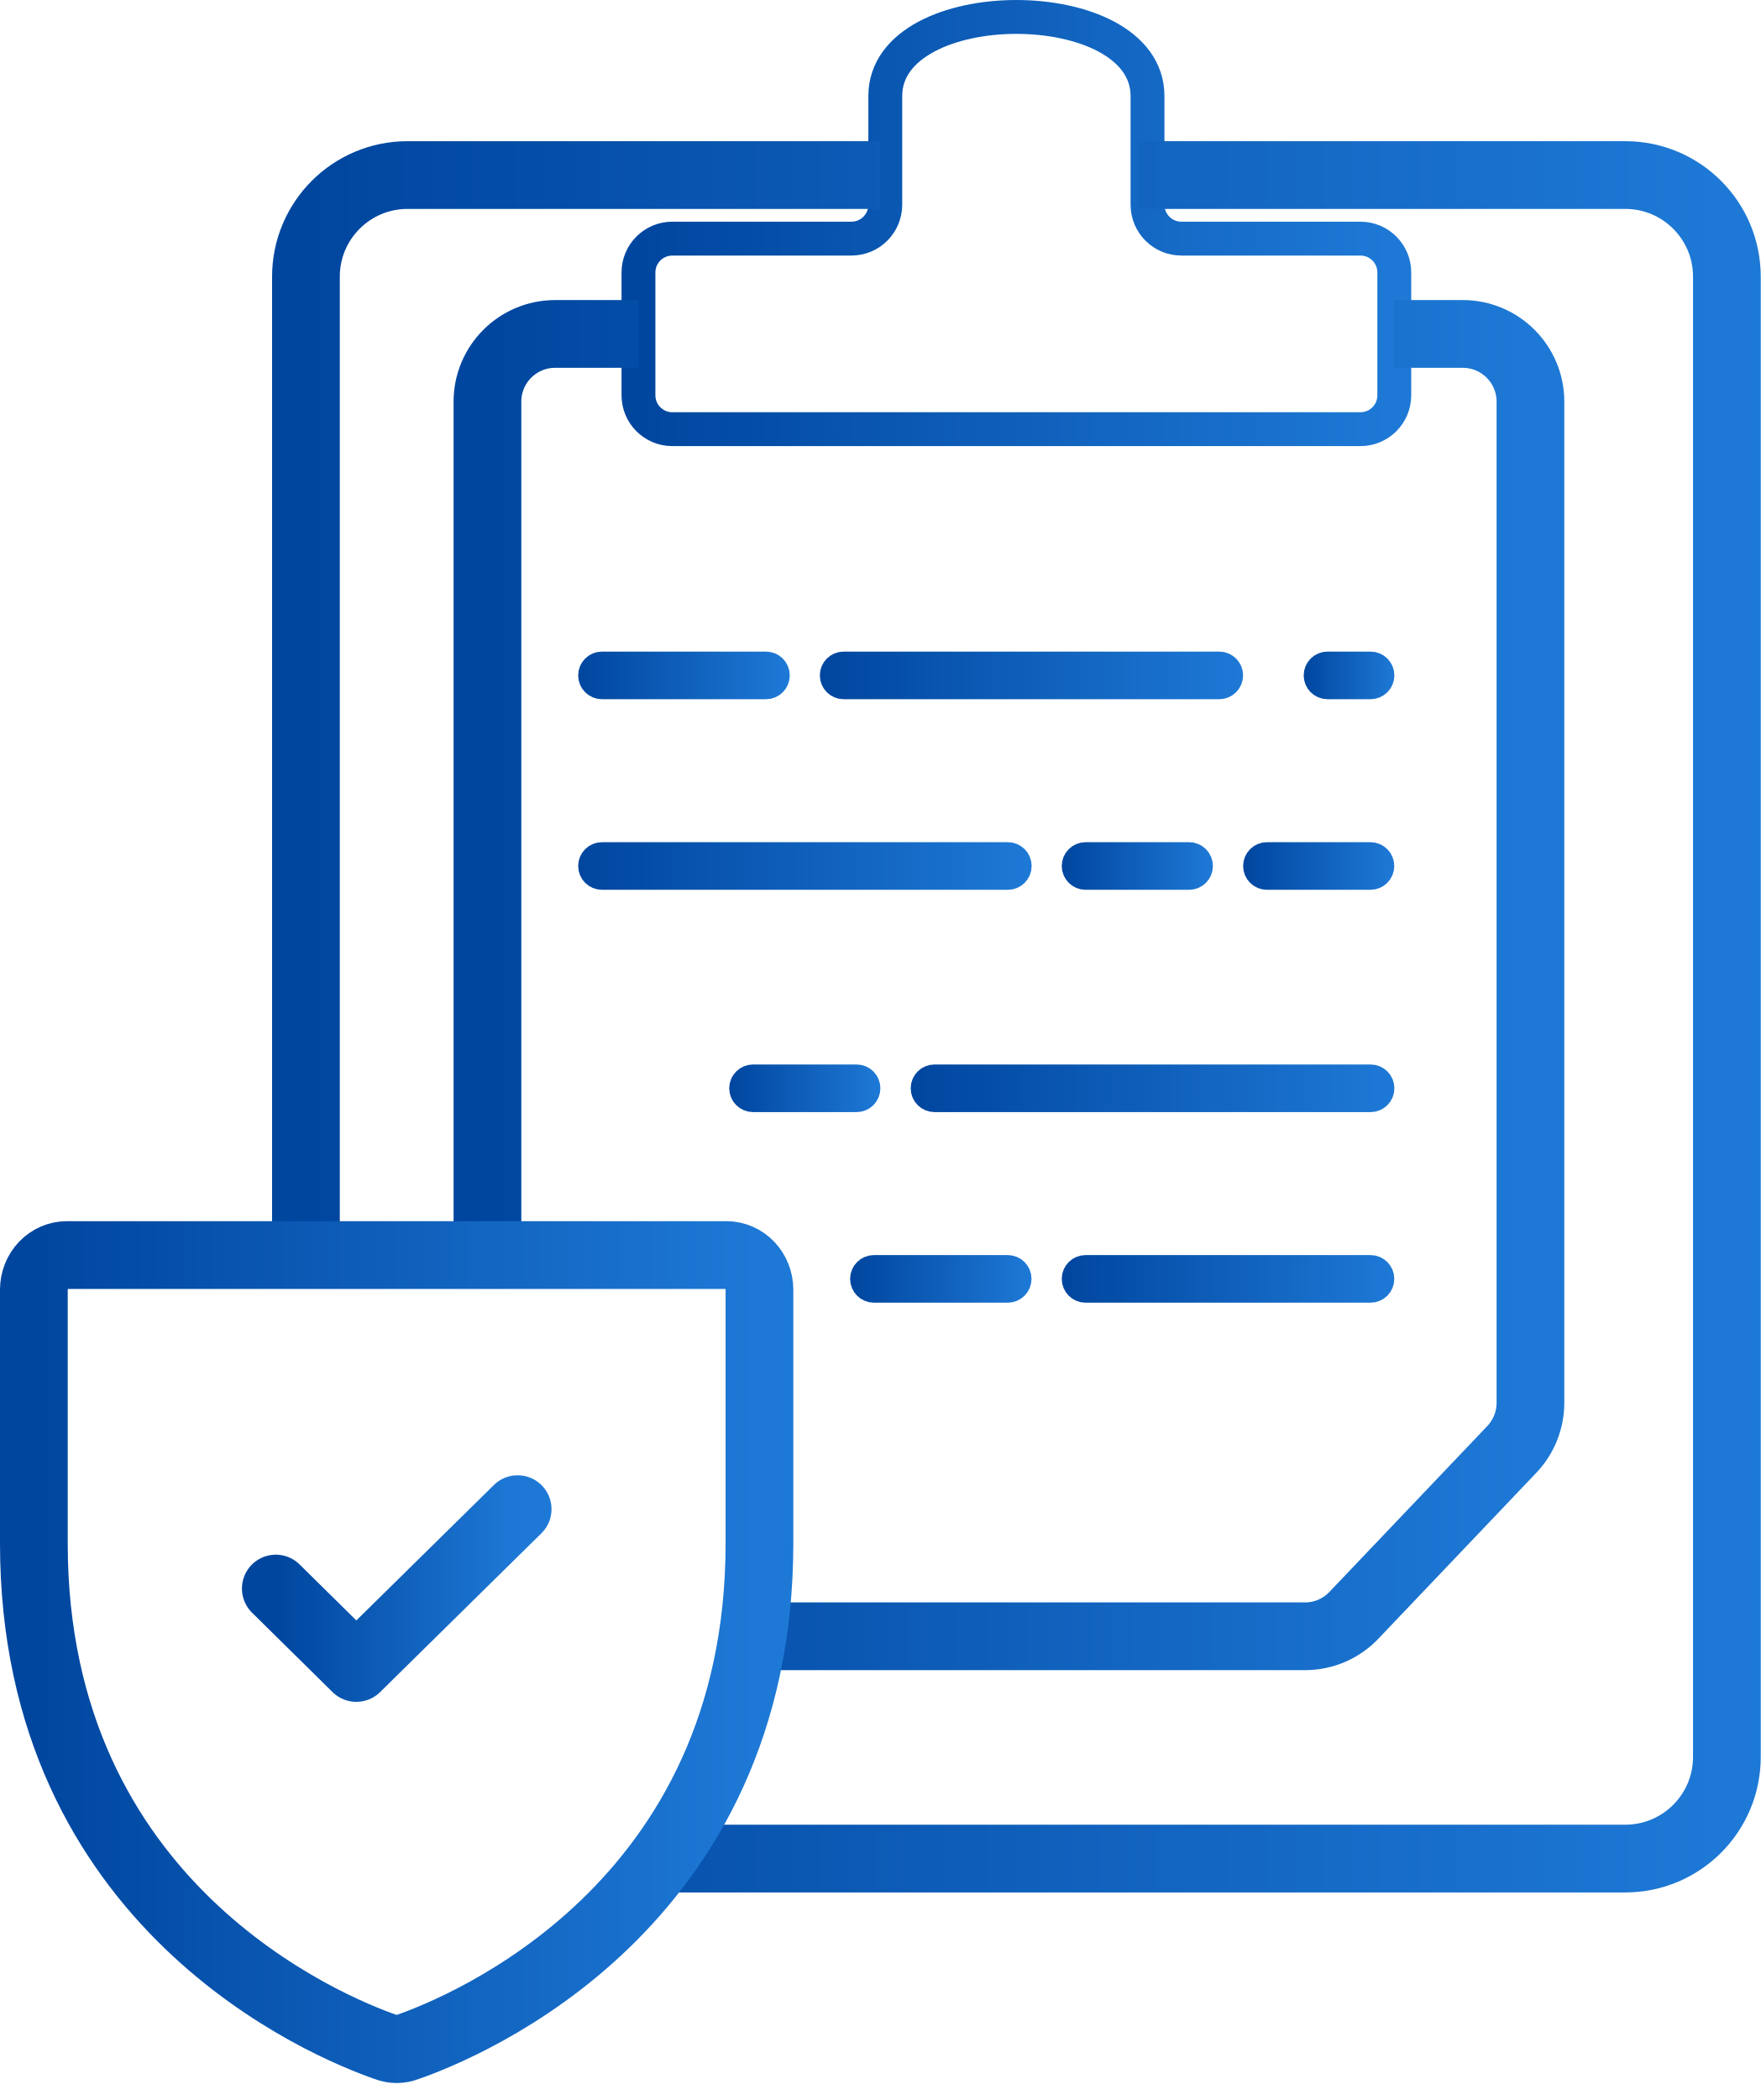
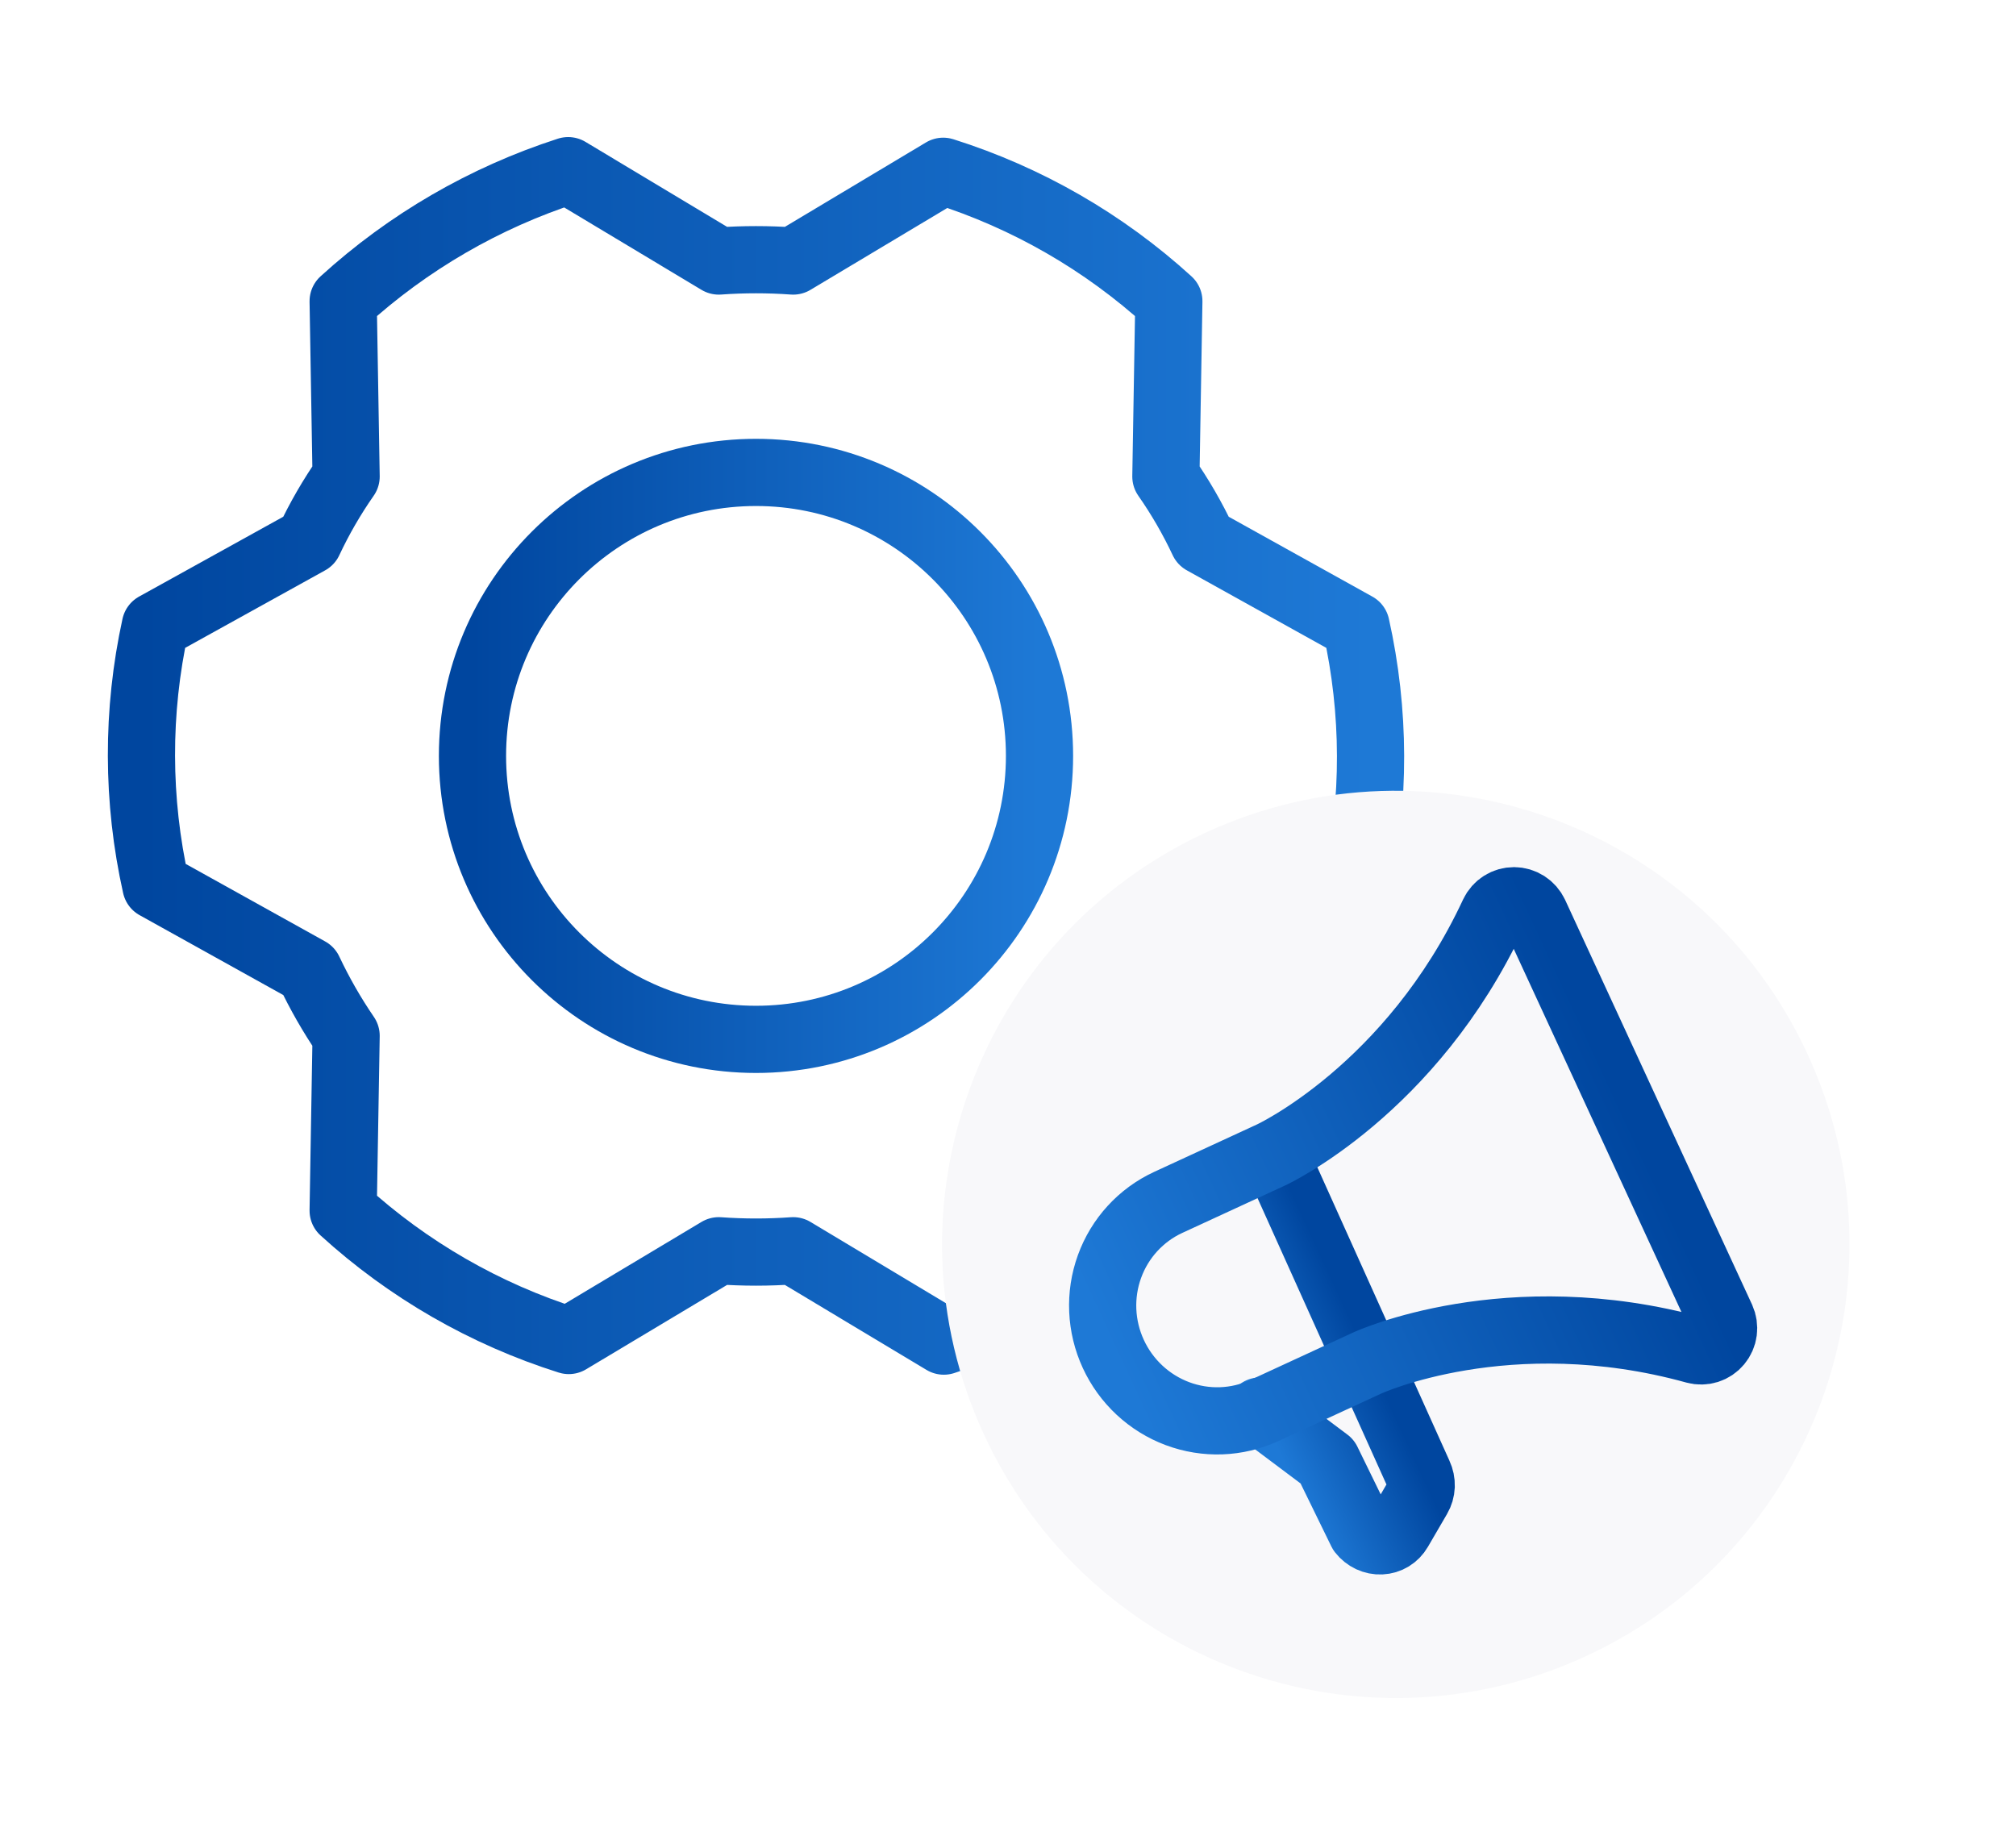
- <svg xmlns="http://www.w3.org/2000/svg" width="52" height="62" viewBox="0 0 52 62" fill="none">
-   <path d="M19.855 7.045H25.144C25.696 7.045 26.144 6.597 26.144 6.045V2.835C26.144 -0.278 33.888 -0.278 33.888 2.835V6.045C33.888 6.597 34.336 7.045 34.888 7.045H40.176C40.729 7.045 41.176 7.492 41.176 8.044V11.671C41.176 12.224 40.729 12.671 40.176 12.671H19.855C19.303 12.671 18.855 12.224 18.855 11.671V8.044C18.855 7.492 19.303 7.045 19.855 7.045Z" stroke="url(#paint0_linear_0_1579)" />
-   <path d="M18.859 9.859H16.395C15.29 9.859 14.395 10.754 14.395 11.859V36.587M41.179 9.859H43.197C44.302 9.859 45.197 10.754 45.197 11.859V41.414C45.197 41.927 45 42.421 44.646 42.793L39.985 47.688C39.608 48.085 39.09 48.309 38.542 48.309C35.959 48.309 28.046 48.309 22.43 48.309" stroke="url(#paint1_linear_0_1579)" stroke-width="2" />
-   <path d="M25.999 5.168H12.035C10.378 5.168 9.035 6.511 9.035 8.168V36.584M33.588 5.168H47.998C49.655 5.168 50.998 6.511 50.998 8.168V51.872C50.998 53.529 49.654 54.872 47.997 54.872C37.999 54.872 30.231 54.872 19.749 54.872" stroke="url(#paint2_linear_0_1579)" stroke-width="2" />
-   <rect x="17.426" y="19.589" width="5.546" height="0.703" rx="0.352" stroke="url(#paint3_linear_0_1579)" stroke-width="0.703" />
-   <rect x="24.563" y="19.589" width="11.796" height="0.703" rx="0.352" stroke="url(#paint4_linear_0_1579)" stroke-width="0.703" />
-   <rect x="17.426" y="25.216" width="12.689" height="0.703" rx="0.352" stroke="url(#paint5_linear_0_1579)" stroke-width="0.703" />
-   <rect x="27.246" y="31.779" width="13.582" height="0.703" rx="0.352" stroke="url(#paint6_linear_0_1579)" stroke-width="0.703" />
-   <rect x="31.707" y="37.406" width="9.118" height="0.703" rx="0.352" stroke="url(#paint7_linear_0_1579)" stroke-width="0.703" />
-   <rect x="37.063" y="25.216" width="3.761" height="0.703" rx="0.352" stroke="url(#paint8_linear_0_1579)" stroke-width="0.703" />
-   <rect x="31.707" y="25.216" width="3.761" height="0.703" rx="0.352" stroke="url(#paint9_linear_0_1579)" stroke-width="0.703" />
-   <rect x="38.852" y="19.589" width="1.975" height="0.703" rx="0.352" stroke="url(#paint10_linear_0_1579)" stroke-width="0.703" />
-   <rect x="21.887" y="31.779" width="3.761" height="0.703" rx="0.352" stroke="url(#paint11_linear_0_1579)" stroke-width="0.703" />
-   <rect x="25.457" y="37.406" width="4.654" height="0.703" rx="0.352" stroke="url(#paint12_linear_0_1579)" stroke-width="0.703" />
-   <path d="M1 45.569V38.075C1 37.804 1.103 37.545 1.285 37.353C1.468 37.162 1.716 37.054 1.974 37.054H21.454C21.712 37.054 21.96 37.162 22.143 37.353C22.325 37.545 22.428 37.804 22.428 38.075V45.569C22.428 56.293 13.747 59.842 12.018 60.442C11.822 60.518 11.606 60.518 11.41 60.442C9.681 59.842 1 56.293 1 45.569Z" stroke="url(#paint13_linear_0_1579)" stroke-width="2" stroke-linecap="round" stroke-linejoin="round" />
-   <path d="M15.287 44.556L10.523 49.245L8.145 46.9" stroke="url(#paint14_linear_0_1579)" stroke-width="2" stroke-linecap="round" stroke-linejoin="round" />
+ <svg xmlns="http://www.w3.org/2000/svg" width="60" height="55" viewBox="0 0 60 55" fill="none">
+   <path d="M22.5 30.938C27.16 30.938 30.938 27.16 30.938 22.5C30.938 17.84 27.16 14.062 22.5 14.062C17.84 14.062 14.062 17.84 14.062 22.5C14.062 27.16 17.84 30.938 22.5 30.938Z" stroke="url(#paint0_linear_20_30453)" stroke-width="2" stroke-linecap="round" stroke-linejoin="round" />
+   <path d="M34.699 14.185C35.122 14.791 35.493 15.432 35.807 16.102L40.359 18.633C40.928 21.179 40.934 23.819 40.377 26.367L35.807 28.898C35.493 29.568 35.122 30.209 34.699 30.814L34.787 36.035C32.858 37.793 30.574 39.118 28.09 39.92L23.607 37.23C22.87 37.283 22.13 37.283 21.392 37.23L16.928 39.902C14.436 39.115 12.145 37.795 10.213 36.035L10.301 30.832C9.881 30.218 9.511 29.571 9.193 28.898L4.641 26.367C4.072 23.821 4.066 21.181 4.623 18.633L9.193 16.102C9.507 15.432 9.878 14.791 10.301 14.185L10.213 8.965C12.142 7.207 14.426 5.882 16.91 5.08L21.392 7.77C22.13 7.717 22.87 7.717 23.607 7.77L28.072 5.098C30.564 5.885 32.855 7.204 34.787 8.965L34.699 14.185Z" stroke="url(#paint1_linear_20_30453)" stroke-width="2" stroke-linecap="round" stroke-linejoin="round" />
+   <rect width="27" height="27" rx="13.5" transform="matrix(-0.907871 0.41925 0.41925 0.907871 48.1377 19.125)" fill="#F8F8FA" />
+   <path d="M38 34.501L42.228 43.894C42.278 44.001 42.302 44.118 42.298 44.235C42.293 44.352 42.26 44.465 42.202 44.563L41.632 45.542C41.577 45.637 41.5 45.716 41.407 45.773C41.315 45.829 41.21 45.861 41.101 45.866C40.992 45.871 40.883 45.849 40.782 45.802C40.681 45.754 40.592 45.683 40.522 45.593L39.5 43.501L37.5 42.001" stroke="url(#paint2_linear_20_30453)" stroke-width="2" stroke-linecap="round" stroke-linejoin="round" />
+   <path d="M37.629 41.986C36.816 42.361 35.886 42.395 35.043 42.079C34.201 41.764 33.514 41.125 33.135 40.304C32.755 39.482 32.714 38.545 33.021 37.699C33.327 36.853 33.956 36.167 34.768 35.791L37.832 34.377C37.832 34.377 42.007 32.449 44.451 27.196C44.506 27.08 44.593 26.982 44.701 26.914C44.809 26.846 44.934 26.811 45.062 26.811C45.19 26.812 45.315 26.85 45.423 26.919C45.531 26.989 45.618 27.088 45.673 27.205L51.237 39.253C51.29 39.371 51.309 39.501 51.292 39.628C51.275 39.756 51.222 39.875 51.14 39.973C51.058 40.071 50.949 40.144 50.828 40.182C50.706 40.22 50.575 40.222 50.452 40.189C44.868 38.643 40.693 40.571 40.693 40.571L37.629 41.986Z" stroke="url(#paint3_linear_20_30453)" stroke-width="2" stroke-linecap="round" stroke-linejoin="round" />
  <defs>
-     <linearGradient id="paint0_linear_0_1579" x1="18.855" y1="6.75" x2="41.176" y2="6.75" gradientUnits="userSpaceOnUse">
+     <linearGradient id="paint0_linear_20_30453" x1="14.062" y1="22.728" x2="30.938" y2="22.728" gradientUnits="userSpaceOnUse">
      <stop stop-color="#00469F" />
      <stop offset="1" stop-color="#1E79D6" />
    </linearGradient>
-     <linearGradient id="paint1_linear_0_1579" x1="14.395" y1="29.604" x2="45.197" y2="29.604" gradientUnits="userSpaceOnUse">
+     <linearGradient id="paint1_linear_20_30453" x1="4.21" y1="22.971" x2="40.79" y2="22.971" gradientUnits="userSpaceOnUse">
      <stop stop-color="#00469F" />
      <stop offset="1" stop-color="#1E79D6" />
    </linearGradient>
-     <linearGradient id="paint2_linear_0_1579" x1="9.035" y1="30.692" x2="50.998" y2="30.692" gradientUnits="userSpaceOnUse">
+     <linearGradient id="paint2_linear_20_30453" x1="40.512" y1="39.94" x2="37.245" y2="41.448" gradientUnits="userSpaceOnUse">
      <stop stop-color="#00469F" />
      <stop offset="1" stop-color="#1E79D6" />
    </linearGradient>
-     <linearGradient id="paint3_linear_0_1579" x1="17.074" y1="19.96" x2="23.324" y2="19.96" gradientUnits="userSpaceOnUse">
-       <stop stop-color="#00469F" />
-       <stop offset="1" stop-color="#1E79D6" />
-     </linearGradient>
-     <linearGradient id="paint4_linear_0_1579" x1="24.211" y1="19.96" x2="36.711" y2="19.96" gradientUnits="userSpaceOnUse">
-       <stop stop-color="#00469F" />
-       <stop offset="1" stop-color="#1E79D6" />
-     </linearGradient>
-     <linearGradient id="paint5_linear_0_1579" x1="17.074" y1="25.587" x2="30.467" y2="25.587" gradientUnits="userSpaceOnUse">
-       <stop stop-color="#00469F" />
-       <stop offset="1" stop-color="#1E79D6" />
-     </linearGradient>
-     <linearGradient id="paint6_linear_0_1579" x1="26.895" y1="32.15" x2="41.18" y2="32.15" gradientUnits="userSpaceOnUse">
-       <stop stop-color="#00469F" />
-       <stop offset="1" stop-color="#1E79D6" />
-     </linearGradient>
-     <linearGradient id="paint7_linear_0_1579" x1="31.355" y1="37.776" x2="41.177" y2="37.776" gradientUnits="userSpaceOnUse">
-       <stop stop-color="#00469F" />
-       <stop offset="1" stop-color="#1E79D6" />
-     </linearGradient>
-     <linearGradient id="paint8_linear_0_1579" x1="36.711" y1="25.587" x2="41.175" y2="25.587" gradientUnits="userSpaceOnUse">
-       <stop stop-color="#00469F" />
-       <stop offset="1" stop-color="#1E79D6" />
-     </linearGradient>
-     <linearGradient id="paint9_linear_0_1579" x1="31.355" y1="25.587" x2="35.82" y2="25.587" gradientUnits="userSpaceOnUse">
-       <stop stop-color="#00469F" />
-       <stop offset="1" stop-color="#1E79D6" />
-     </linearGradient>
-     <linearGradient id="paint10_linear_0_1579" x1="38.5" y1="19.96" x2="41.178" y2="19.96" gradientUnits="userSpaceOnUse">
-       <stop stop-color="#00469F" />
-       <stop offset="1" stop-color="#1E79D6" />
-     </linearGradient>
-     <linearGradient id="paint11_linear_0_1579" x1="21.535" y1="32.15" x2="25.999" y2="32.15" gradientUnits="userSpaceOnUse">
-       <stop stop-color="#00469F" />
-       <stop offset="1" stop-color="#1E79D6" />
-     </linearGradient>
-     <linearGradient id="paint12_linear_0_1579" x1="25.105" y1="37.776" x2="30.462" y2="37.776" gradientUnits="userSpaceOnUse">
-       <stop stop-color="#00469F" />
-       <stop offset="1" stop-color="#1E79D6" />
-     </linearGradient>
-     <linearGradient id="paint13_linear_0_1579" x1="1" y1="49.093" x2="22.428" y2="49.093" gradientUnits="userSpaceOnUse">
-       <stop stop-color="#00469F" />
-       <stop offset="1" stop-color="#1E79D6" />
-     </linearGradient>
-     <linearGradient id="paint14_linear_0_1579" x1="8.145" y1="46.964" x2="15.287" y2="46.964" gradientUnits="userSpaceOnUse">
+     <linearGradient id="paint3_linear_20_30453" x1="48.538" y1="33.408" x2="33.218" y2="40.483" gradientUnits="userSpaceOnUse">
      <stop stop-color="#00469F" />
      <stop offset="1" stop-color="#1E79D6" />
    </linearGradient>
  </defs>
</svg>
